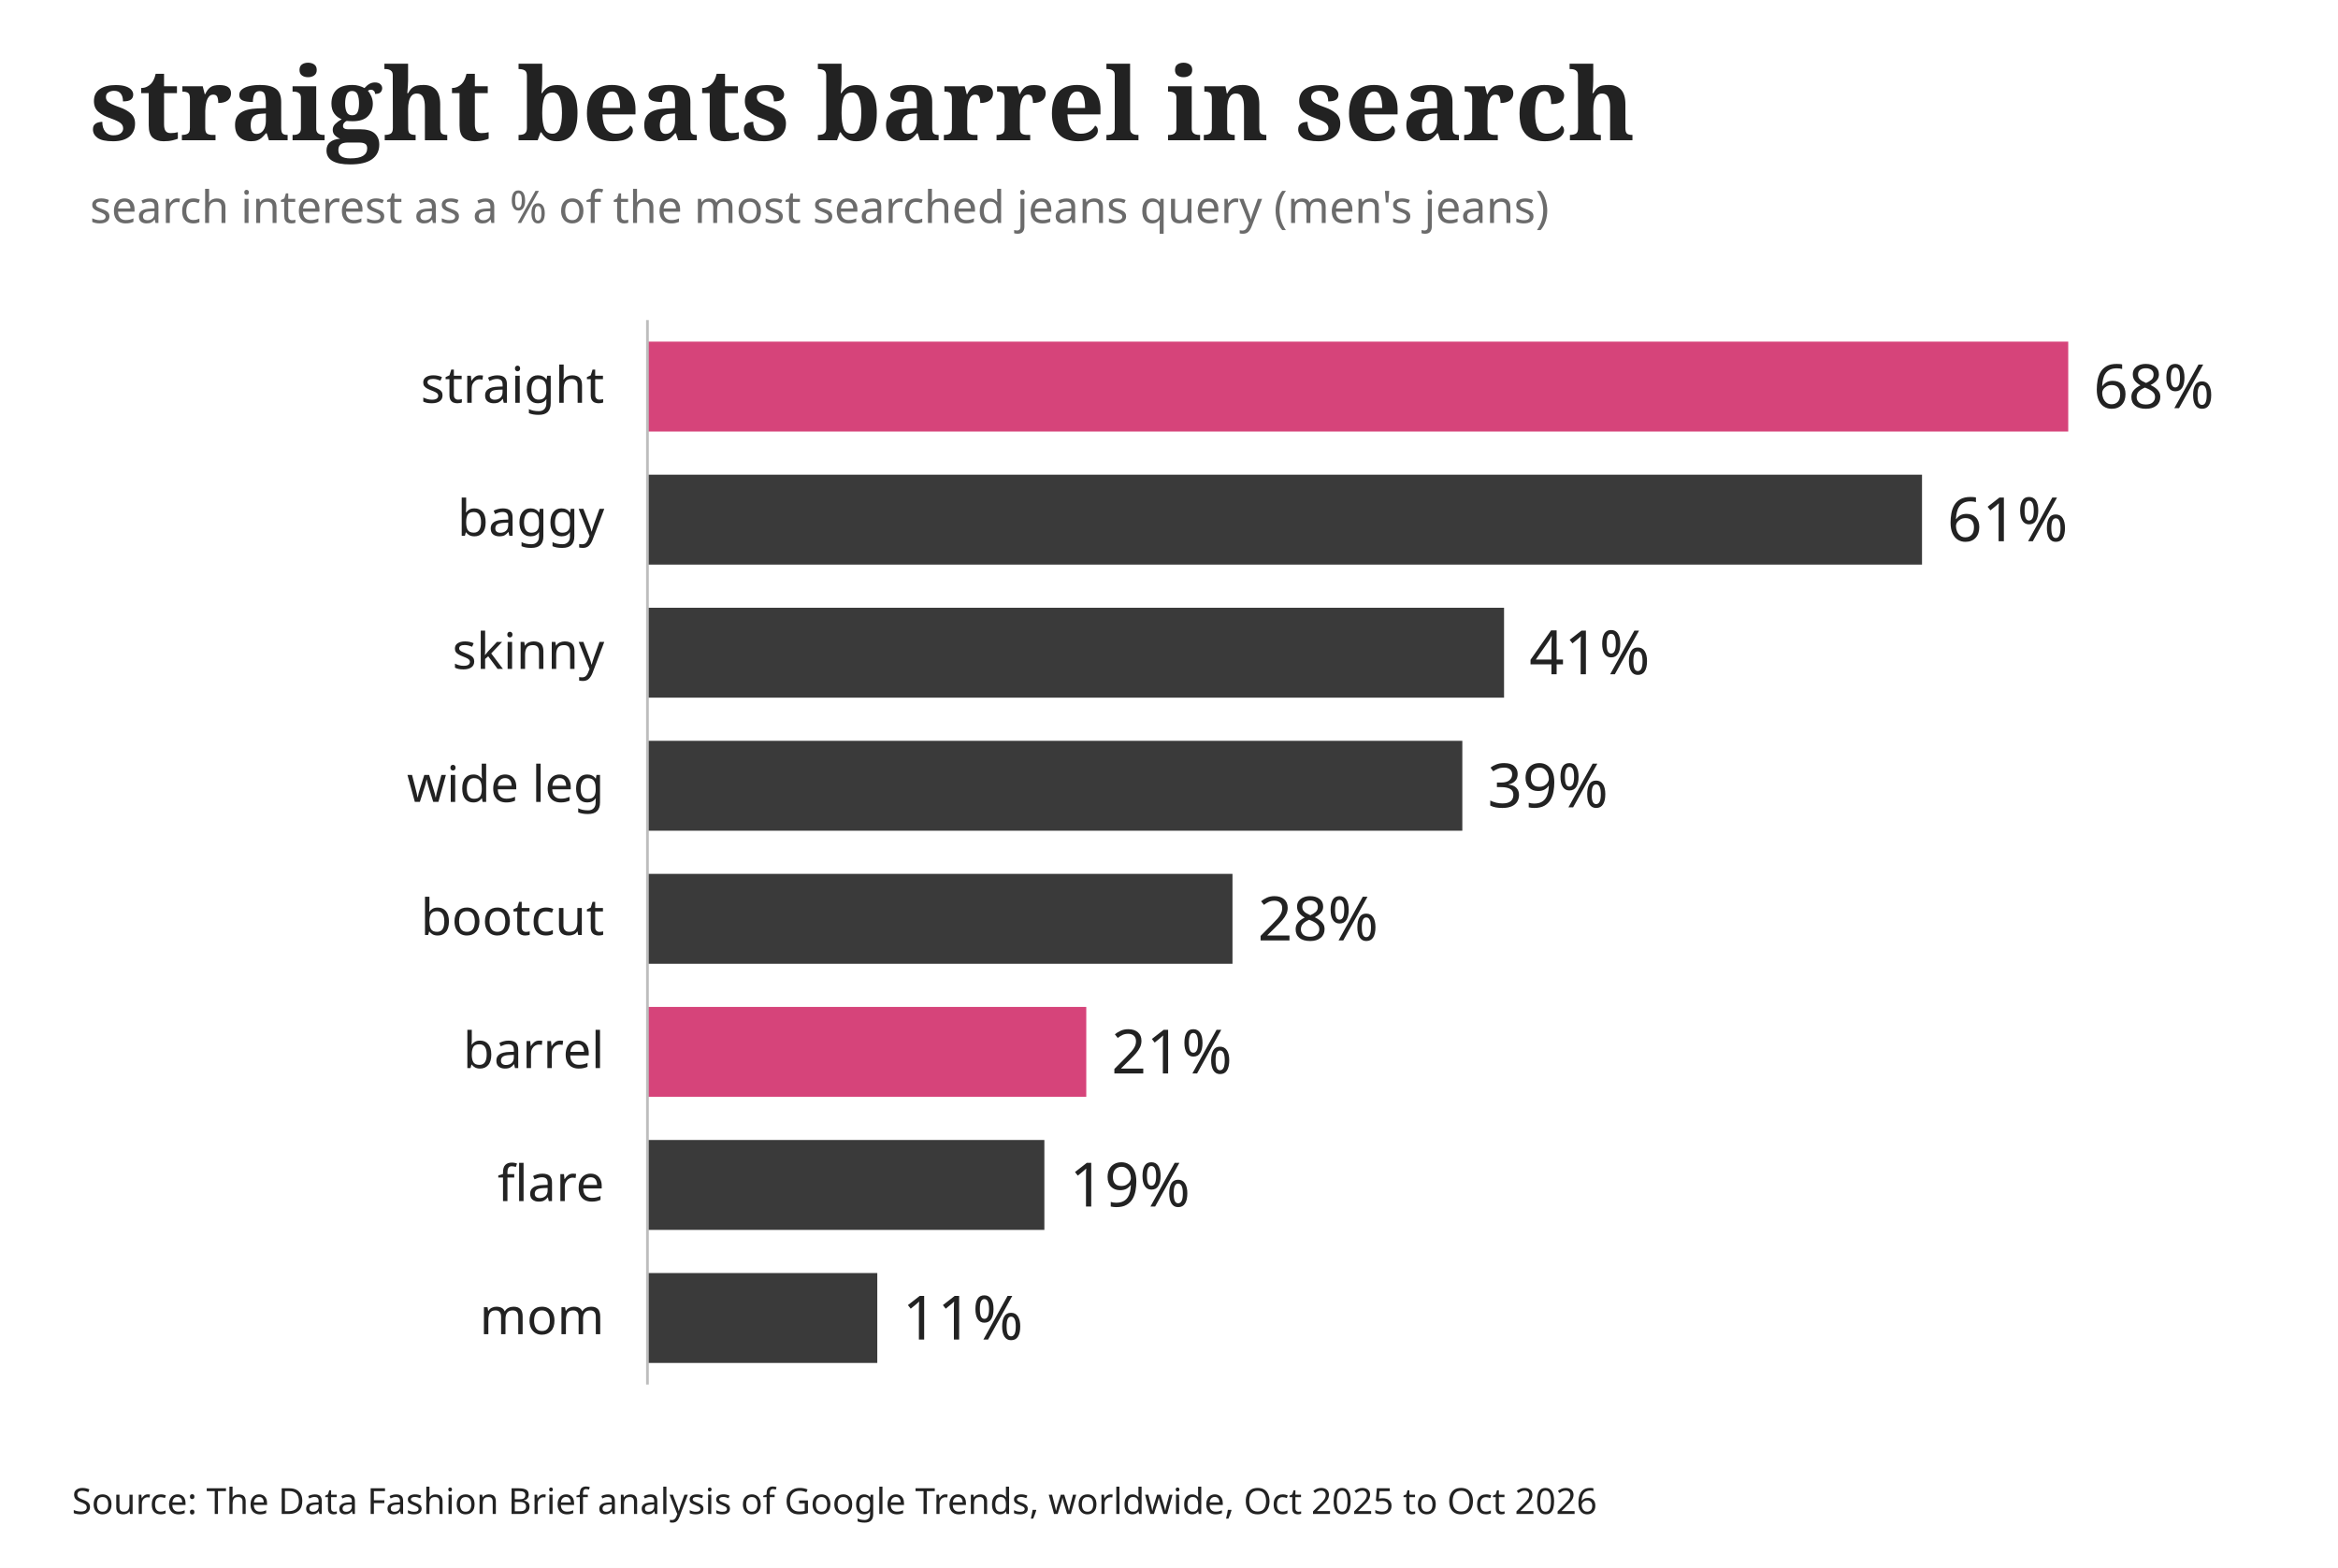
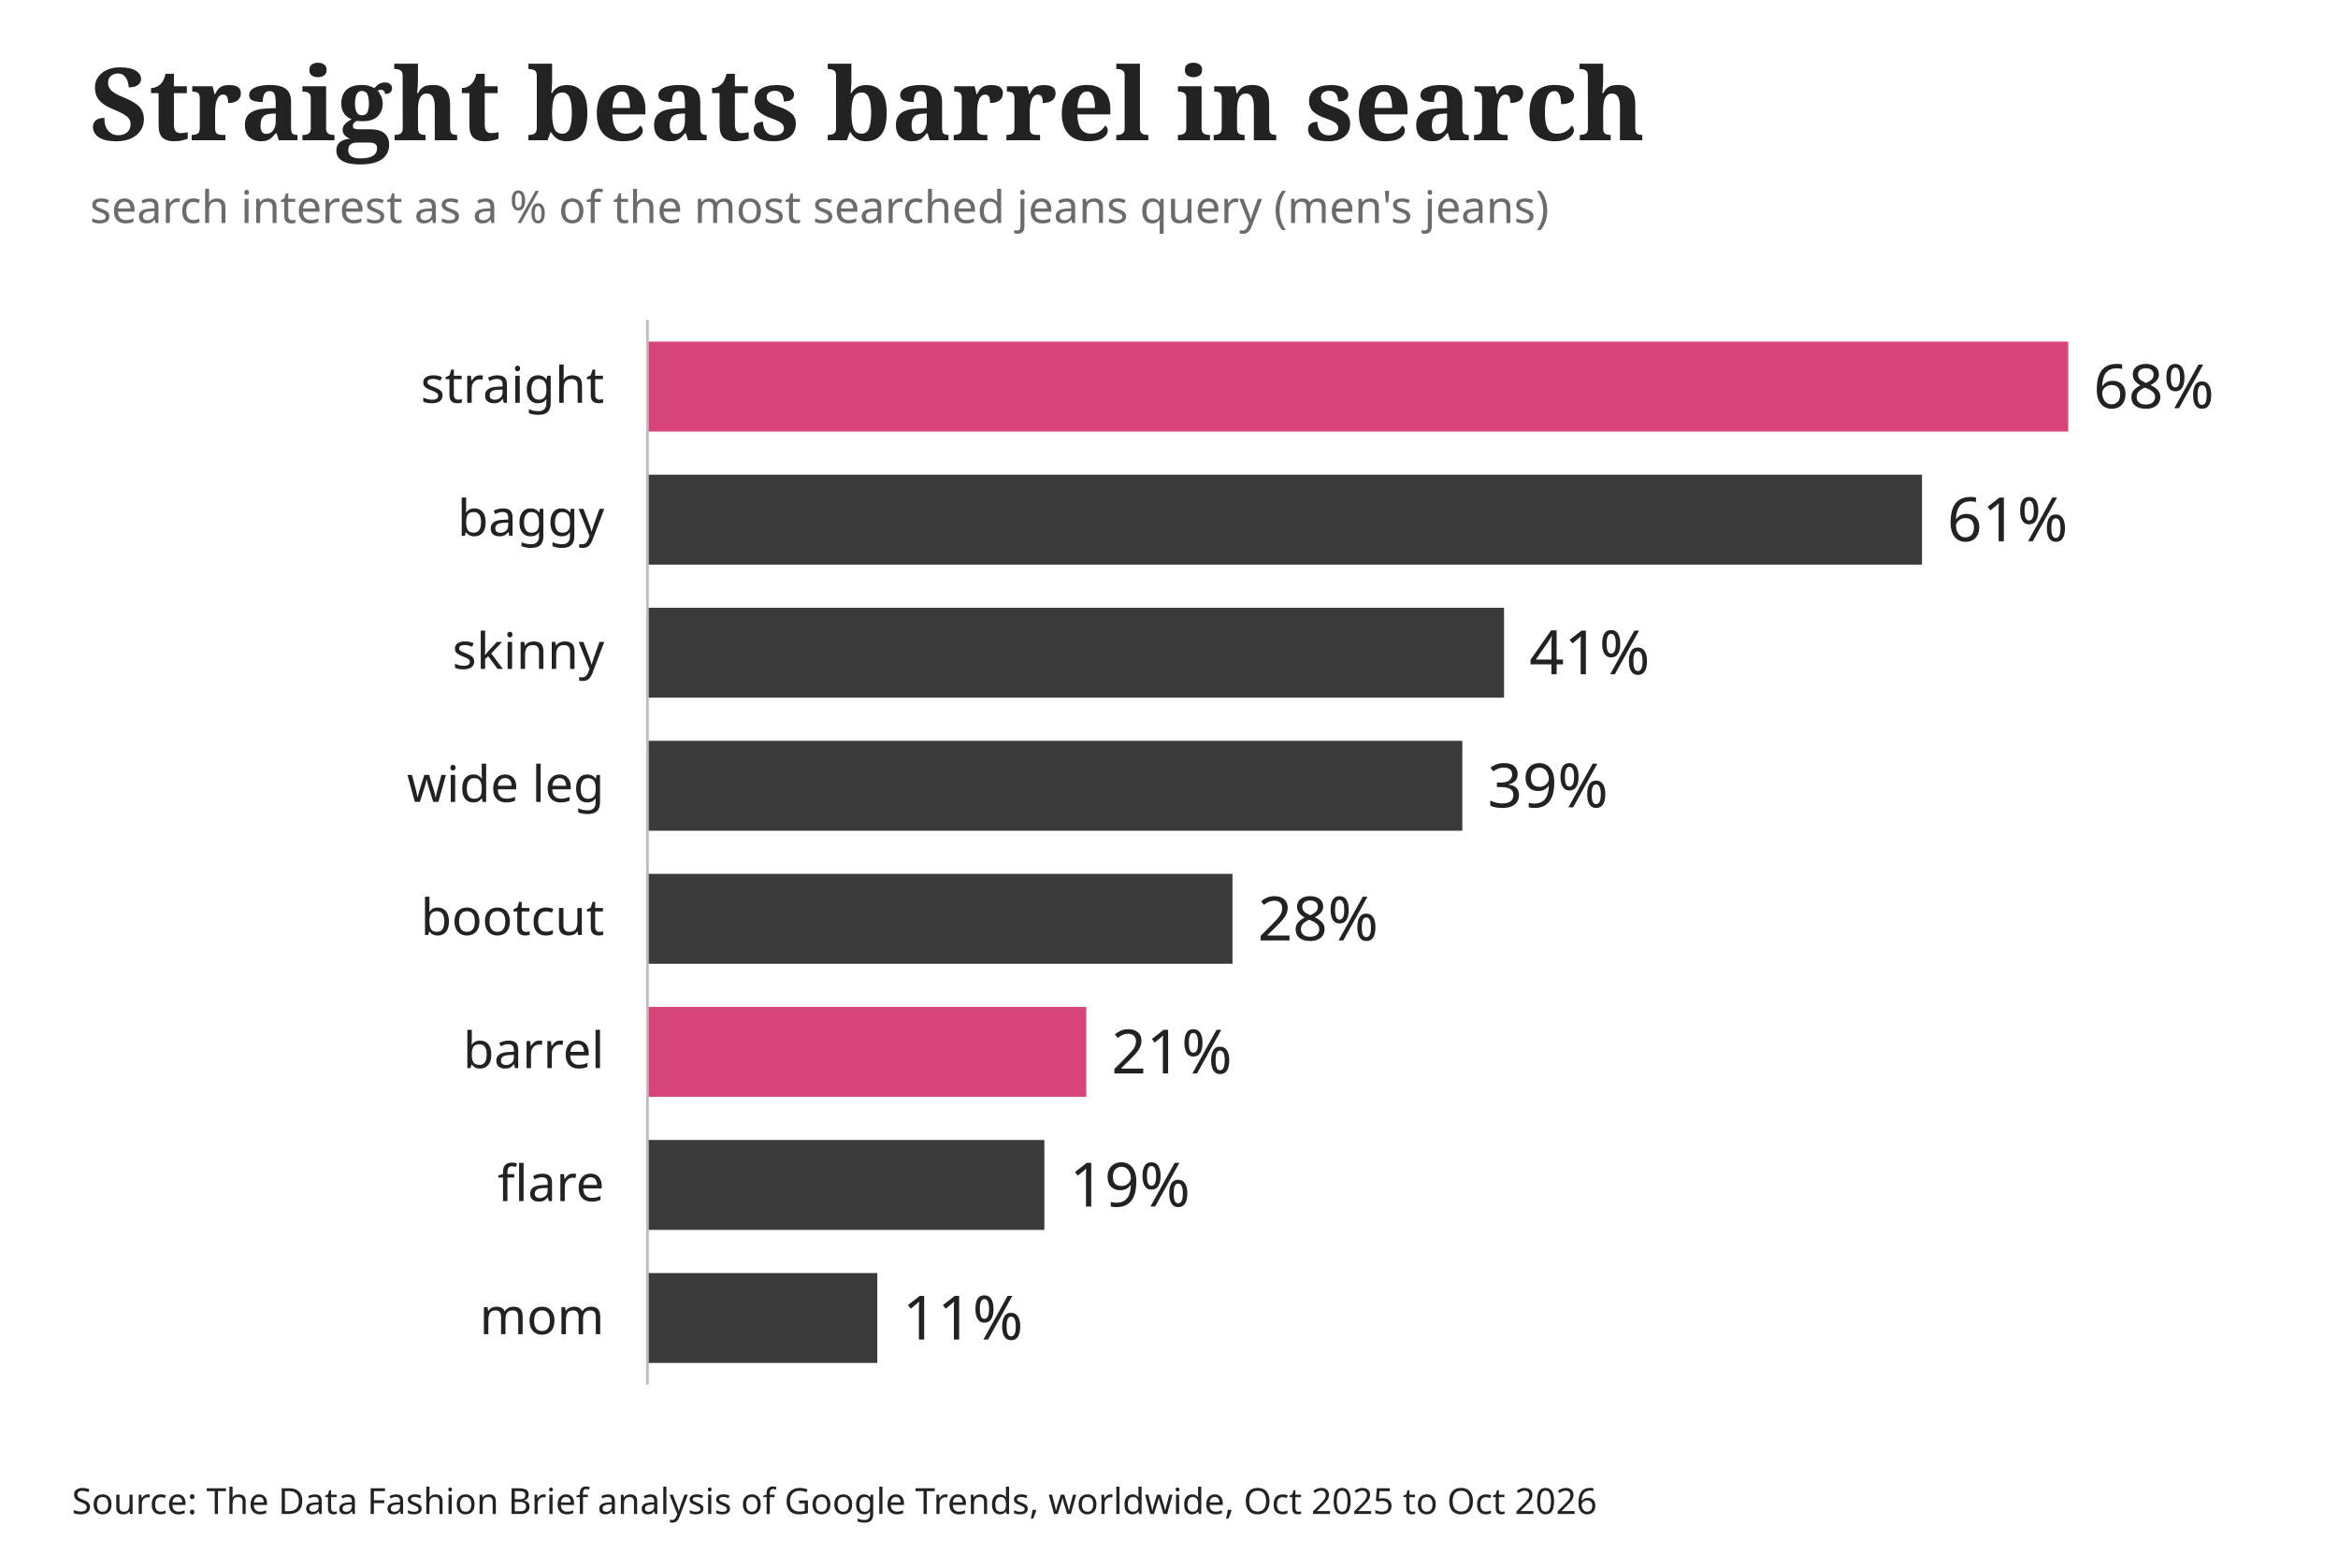
<svg xmlns="http://www.w3.org/2000/svg" viewBox="0 0 1300 872" width="1300" height="872">
  <rect width="1300" height="872" fill="#FFFFFF" />
-   <text x="50" y="78" font-family="'Playfair Display', Georgia, serif" font-weight="700" font-size="56" fill="#222222">straight beats barrel in search</text>
+   <text x="50" y="78" font-family="'Playfair Display', Georgia, serif" font-weight="700" font-size="56" fill="#222222">Straight beats barrel in search</text>
  <text x="50" y="124" font-family="'Century Gothic', 'Questrial', 'Avenir', sans-serif" font-size="25" fill="#6B6B6B">search interest as a % of the most searched jeans query (men's jeans)</text>
  <text x="336" y="224.0" text-anchor="end" font-family="'Century Gothic', 'Questrial', 'Avenir', sans-serif" font-size="28" fill="#222222">straight</text>
  <rect x="360.0" y="190" width="790.0" height="50" fill="#D6447A" />
  <text x="1164.0" y="227.0" font-family="'Century Gothic', 'Questrial', 'Avenir', sans-serif" font-size="34" fill="#222222">68%</text>
  <text x="336" y="298.0" text-anchor="end" font-family="'Century Gothic', 'Questrial', 'Avenir', sans-serif" font-size="28" fill="#222222">baggy</text>
  <rect x="360.0" y="264" width="708.7" height="50" fill="#3A3A3A" />
  <text x="1082.7" y="301.0" font-family="'Century Gothic', 'Questrial', 'Avenir', sans-serif" font-size="34" fill="#222222">61%</text>
  <text x="336" y="372.0" text-anchor="end" font-family="'Century Gothic', 'Questrial', 'Avenir', sans-serif" font-size="28" fill="#222222">skinny</text>
  <rect x="360.0" y="338" width="476.3" height="50" fill="#3A3A3A" />
  <text x="850.3" y="375.0" font-family="'Century Gothic', 'Questrial', 'Avenir', sans-serif" font-size="34" fill="#222222">41%</text>
  <text x="336" y="446.0" text-anchor="end" font-family="'Century Gothic', 'Questrial', 'Avenir', sans-serif" font-size="28" fill="#222222">wide leg</text>
  <rect x="360.0" y="412" width="453.1" height="50" fill="#3A3A3A" />
  <text x="827.1" y="449.0" font-family="'Century Gothic', 'Questrial', 'Avenir', sans-serif" font-size="34" fill="#222222">39%</text>
  <text x="336" y="520.0" text-anchor="end" font-family="'Century Gothic', 'Questrial', 'Avenir', sans-serif" font-size="28" fill="#222222">bootcut</text>
  <rect x="360.0" y="486" width="325.3" height="50" fill="#3A3A3A" />
  <text x="699.3" y="523.0" font-family="'Century Gothic', 'Questrial', 'Avenir', sans-serif" font-size="34" fill="#222222">28%</text>
  <text x="336" y="594.0" text-anchor="end" font-family="'Century Gothic', 'Questrial', 'Avenir', sans-serif" font-size="28" fill="#222222">barrel</text>
  <rect x="360.0" y="560" width="244.0" height="50" fill="#D6447A" />
  <text x="618.0" y="597.0" font-family="'Century Gothic', 'Questrial', 'Avenir', sans-serif" font-size="34" fill="#222222">21%</text>
  <text x="336" y="668.0" text-anchor="end" font-family="'Century Gothic', 'Questrial', 'Avenir', sans-serif" font-size="28" fill="#222222">flare</text>
  <rect x="360.0" y="634" width="220.7" height="50" fill="#3A3A3A" />
  <text x="594.7" y="671.0" font-family="'Century Gothic', 'Questrial', 'Avenir', sans-serif" font-size="34" fill="#222222">19%</text>
  <text x="336" y="742.0" text-anchor="end" font-family="'Century Gothic', 'Questrial', 'Avenir', sans-serif" font-size="28" fill="#222222">mom</text>
  <rect x="360.0" y="708" width="127.8" height="50" fill="#3A3A3A" />
  <text x="501.8" y="745.0" font-family="'Century Gothic', 'Questrial', 'Avenir', sans-serif" font-size="34" fill="#222222">11%</text>
  <line x1="360.0" y1="178" x2="360.0" y2="770" stroke="#BDBDBD" stroke-width="1.5" />
  <text x="40" y="842" font-family="'Century Gothic', 'Questrial', 'Avenir', sans-serif" font-size="20" fill="#222222">Source: The Data Fashion Brief analysis of Google Trends, worldwide, Oct 2025 to Oct 2026</text>
</svg>
